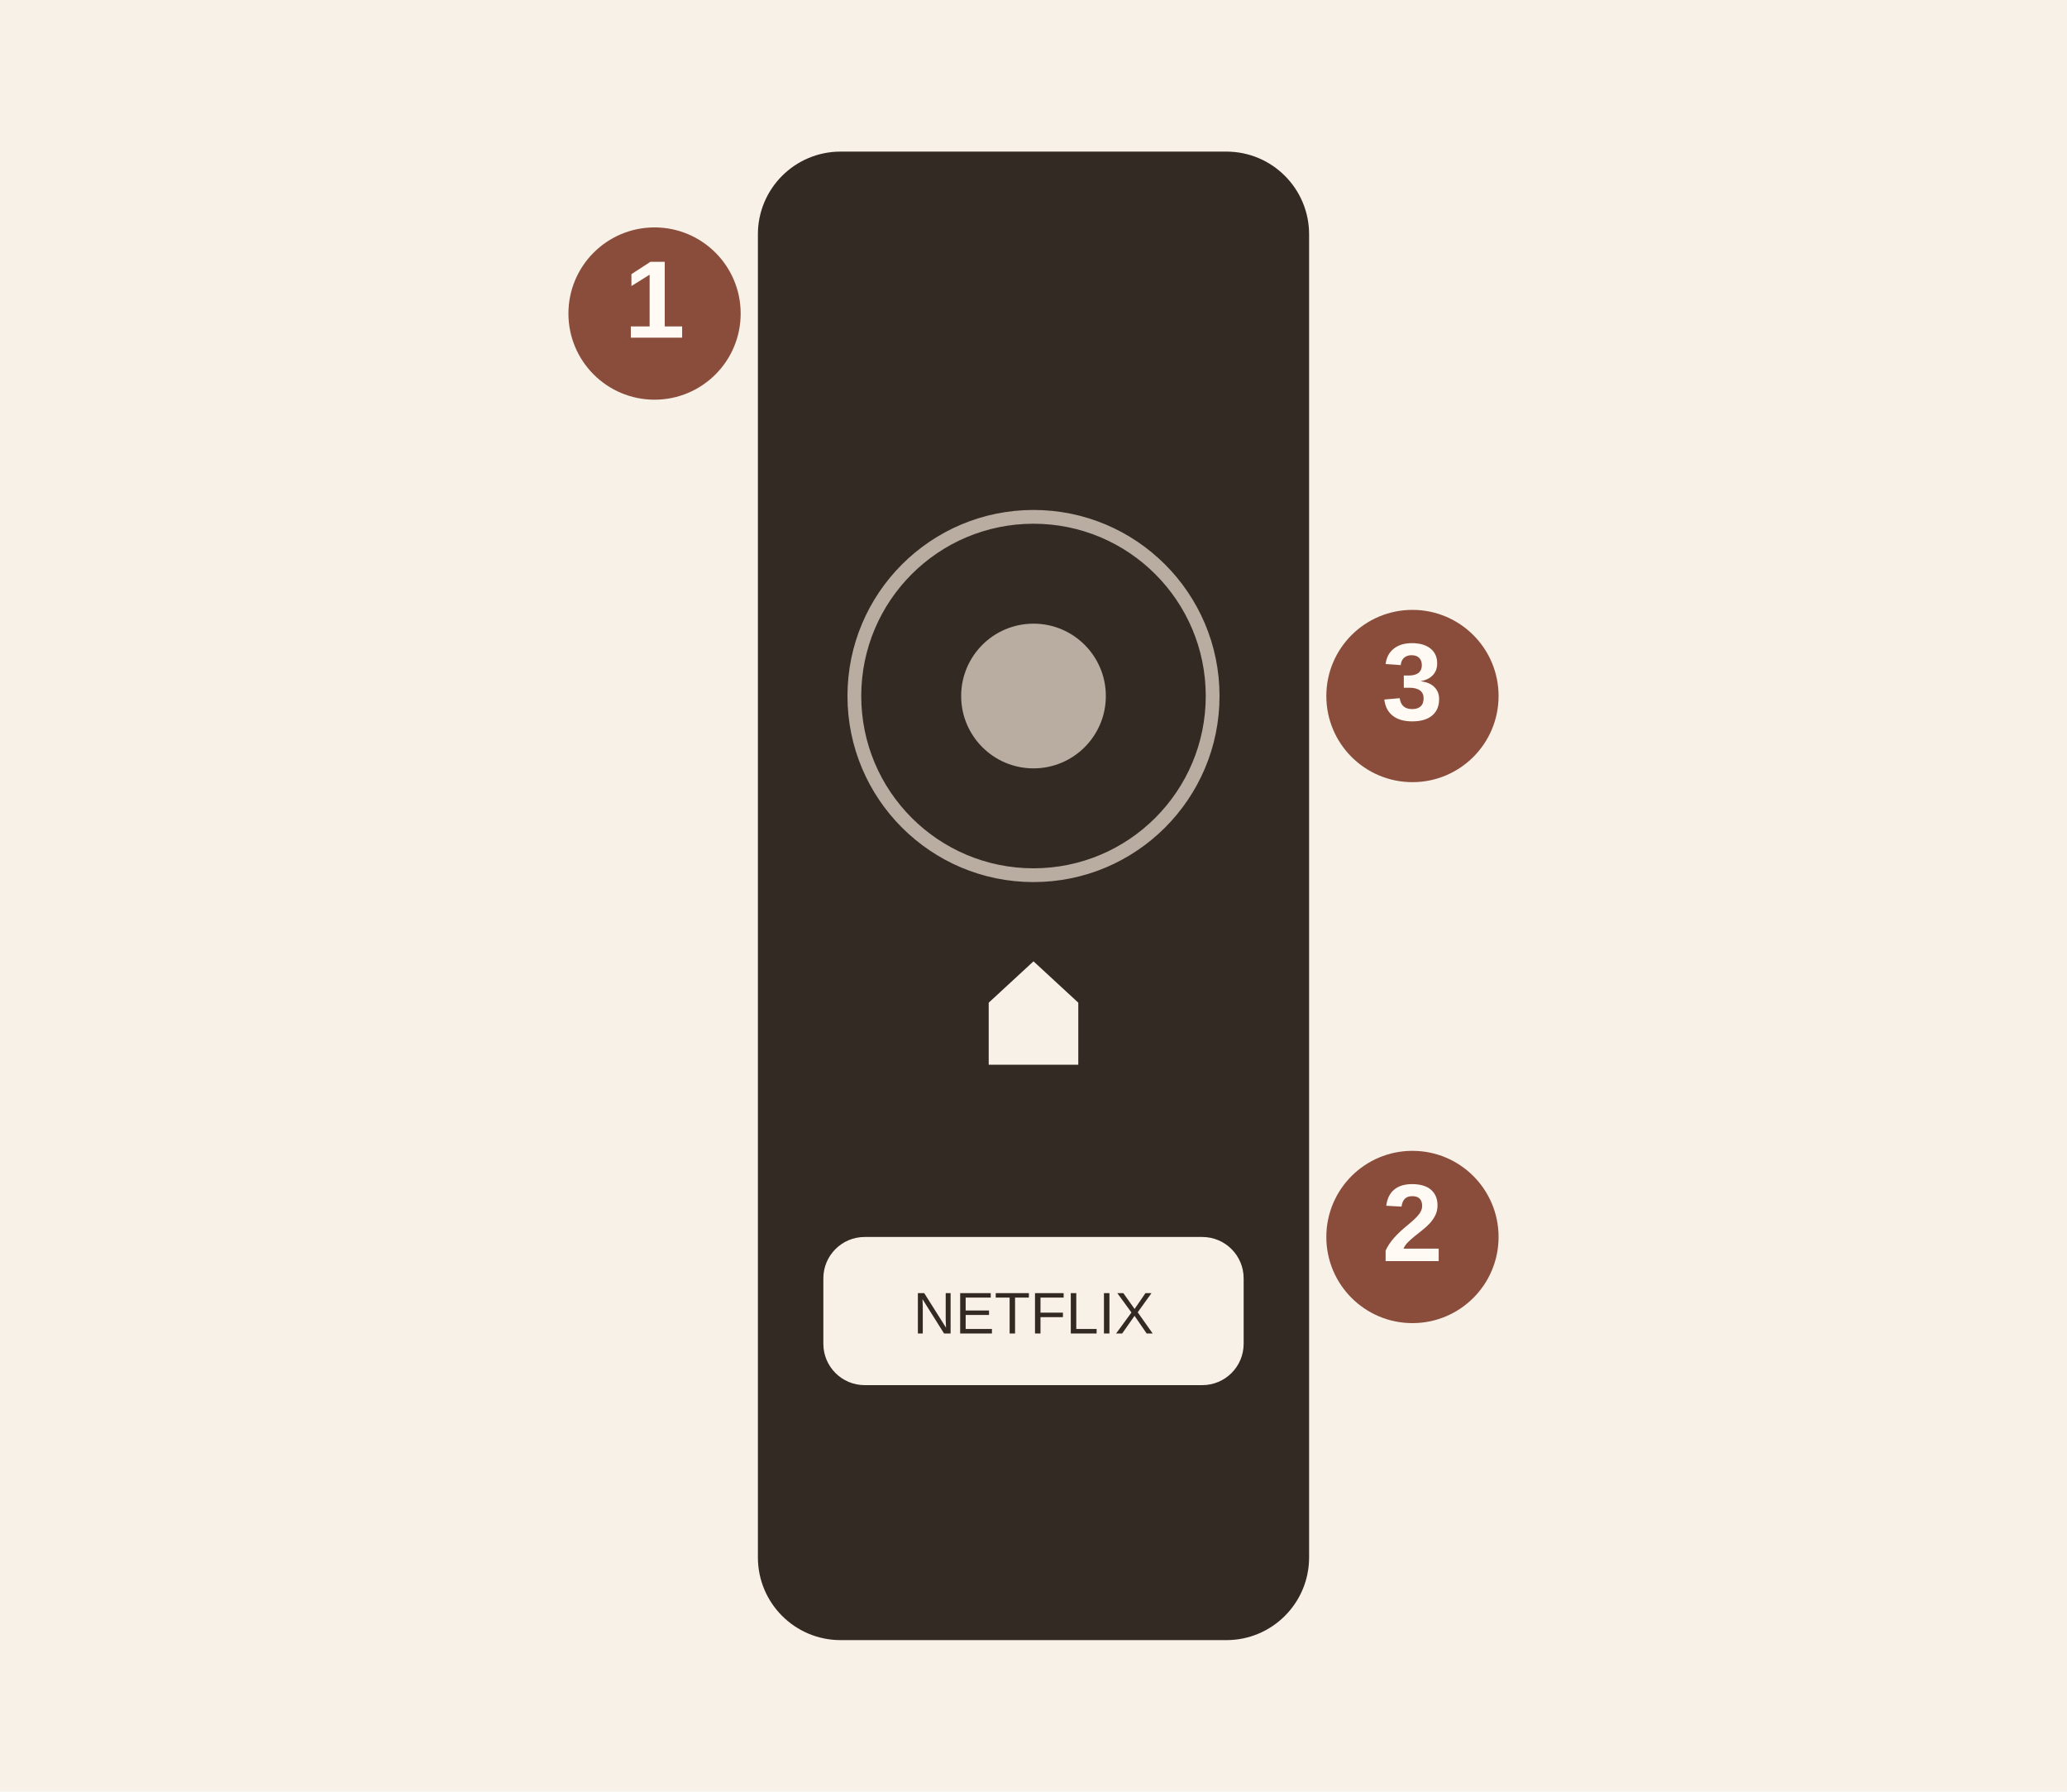
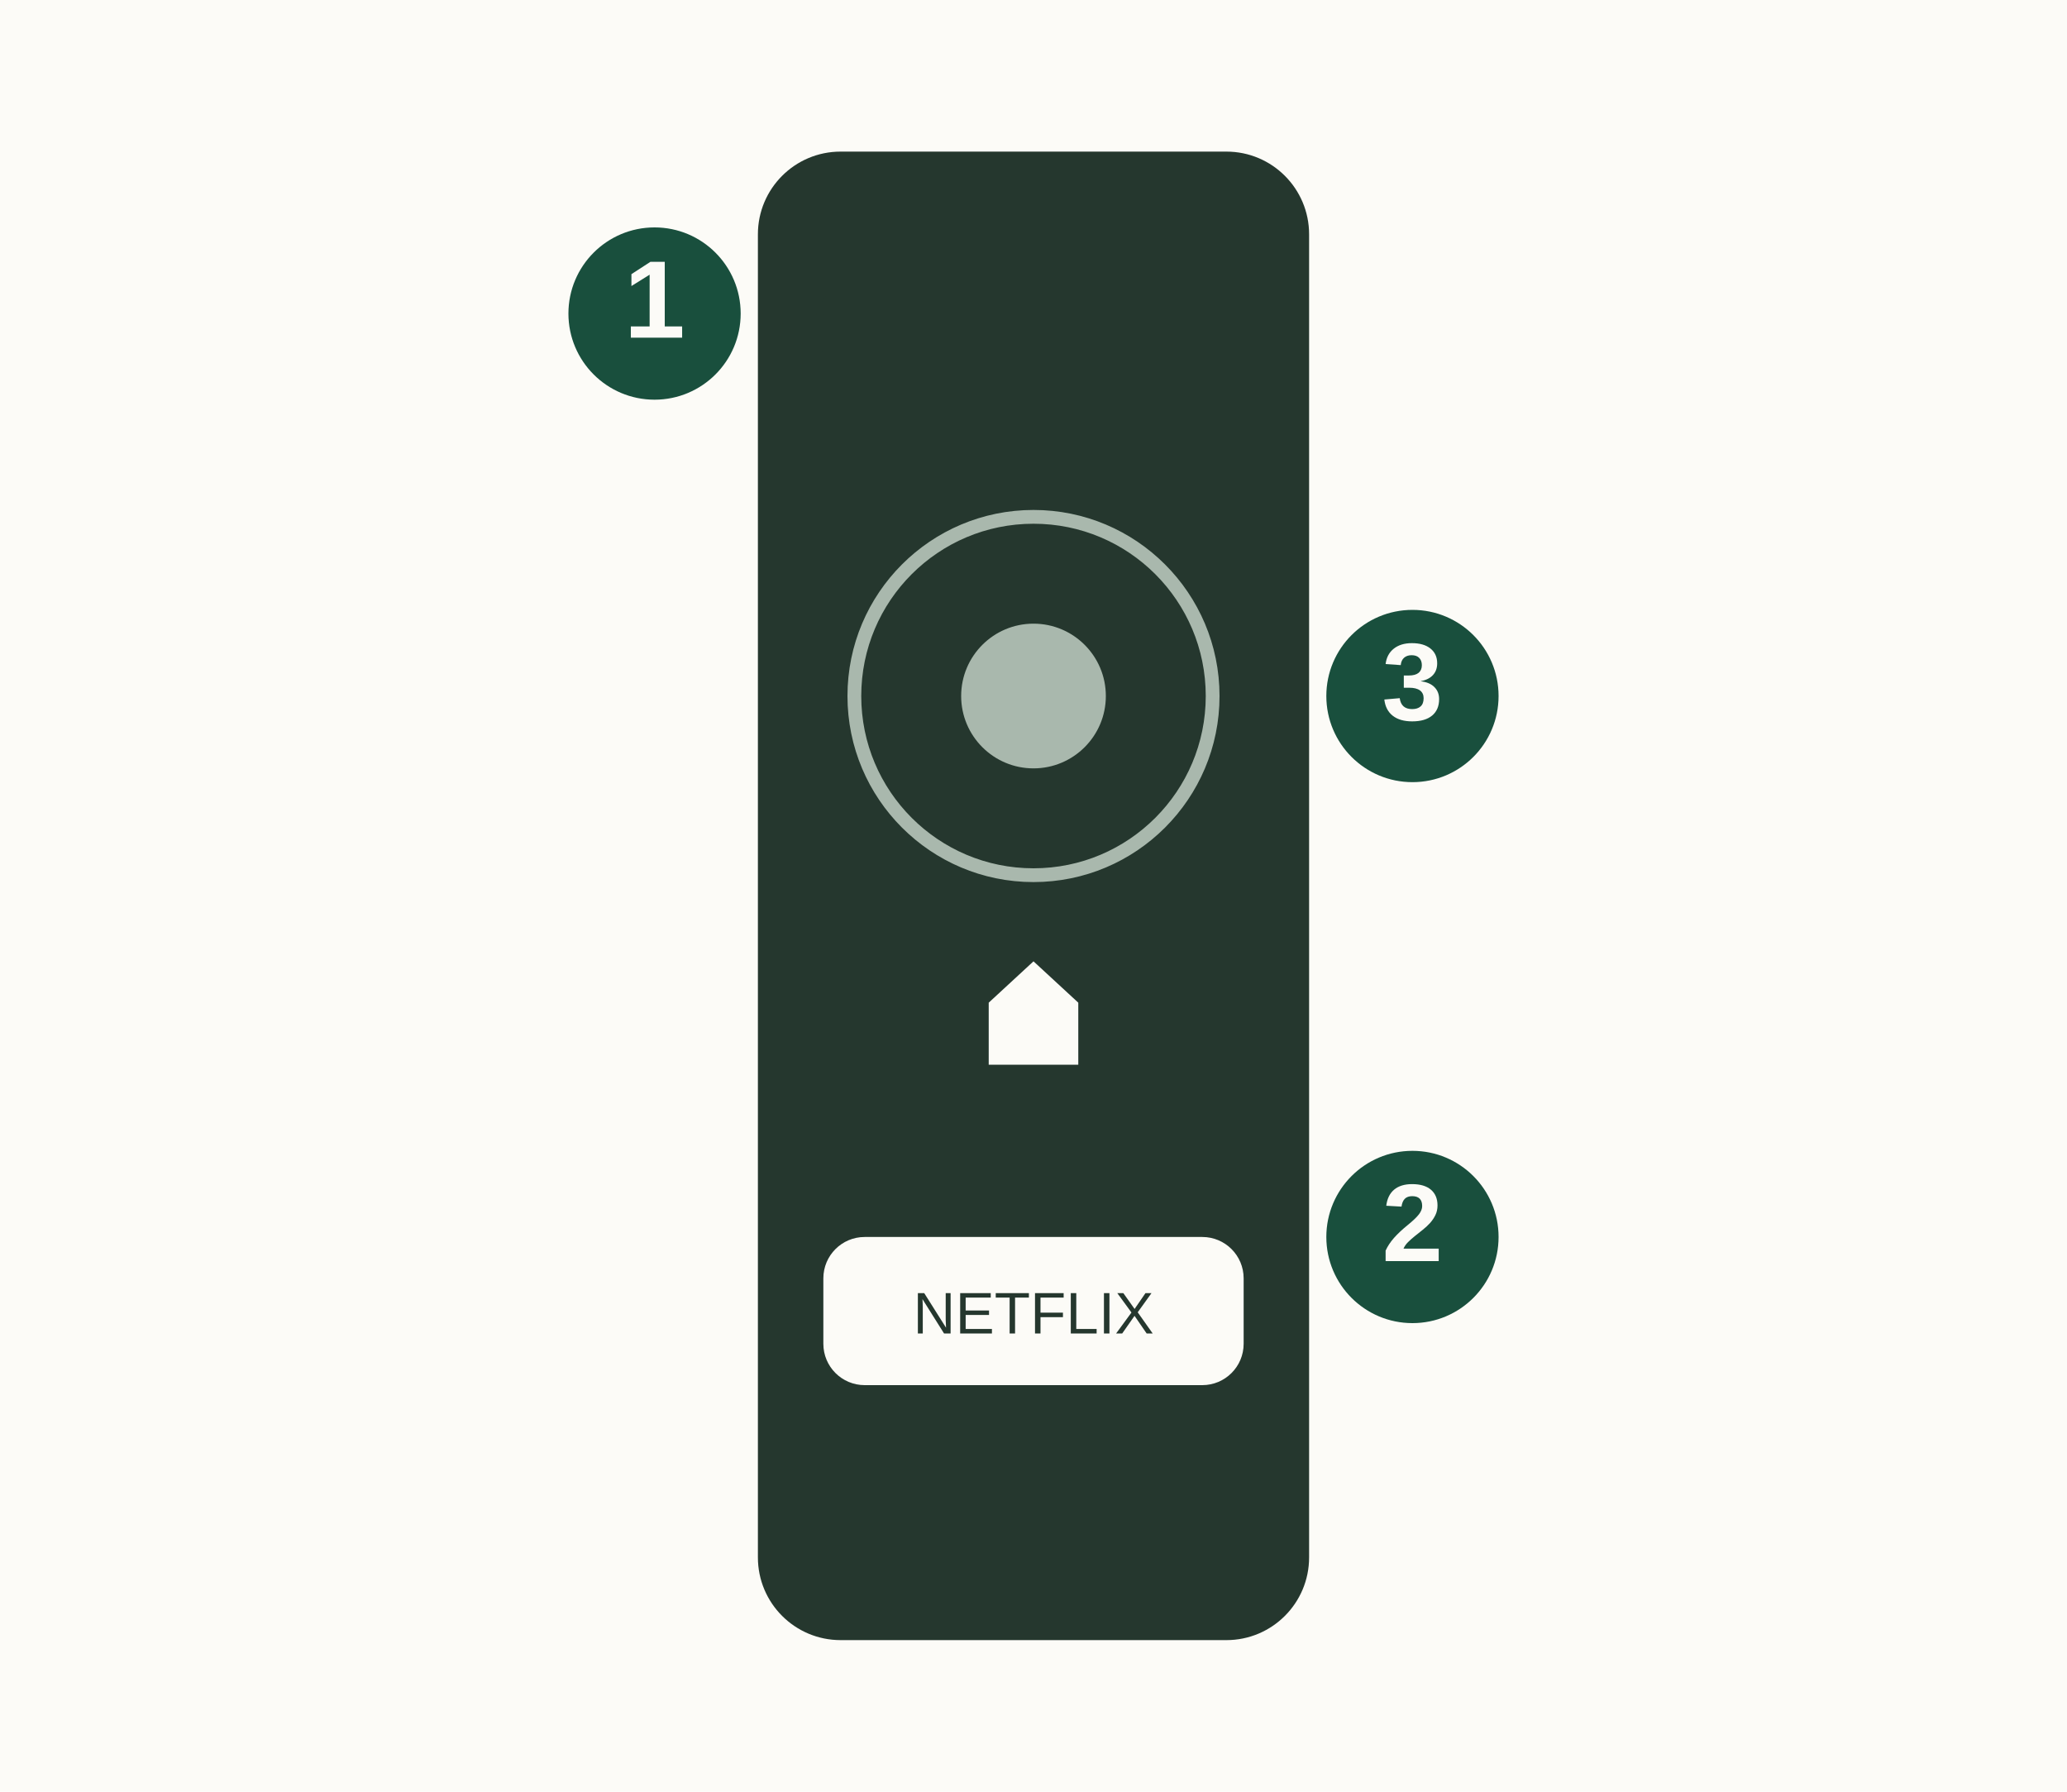
<svg xmlns="http://www.w3.org/2000/svg" viewBox="0 0 600 520" width="600" height="520">
-   <rect width="600" height="520" fill="#f7f1e8" />
-   <rect x="220" y="44" width="160" height="432" rx="24" fill="#332a24" />
-   <g transform="translate(250 93) scale(0.44)" fill="none" stroke="#332a24" stroke-width="5" stroke-linecap="round" stroke-linejoin="round">
+   <rect width="600" height="520" fill="#fcfbf7" />
+   <rect x="220" y="44" width="160" height="432" rx="24" fill="#25372e" />
+   <g transform="translate(250 93) scale(0.44)" fill="none" stroke="#25372e" stroke-width="5" stroke-linecap="round" stroke-linejoin="round">
    <path d="M-18-18a28 28 0 1 0 36 0M0-31v28" />
  </g>
-   <circle cx="300" cy="202" r="52" fill="none" stroke="#b9aca0" stroke-width="4" />
-   <circle cx="300" cy="202" r="21" fill="#b9aca0" />
-   <path d="m287 291 13-12 13 12v18h-26Z" fill="#f7f1e8" />
-   <rect x="239" y="359" width="122" height="43" rx="12" fill="#f7f1e8" />
-   <text x="300" y="387" font-family="Arial,sans-serif" font-size="17" fill="#332a24" text-anchor="middle">NETFLIX</text>
-   <circle cx="190" cy="91" r="25" fill="#8b4d3b" />
-   <text x="190" y="98" text-anchor="middle" fill="#fffaf4" font-family="Arial,sans-serif" font-size="32" font-weight="700">1</text>
-   <circle cx="410" cy="359" r="25" fill="#8b4d3b" />
-   <text x="410" y="366" text-anchor="middle" fill="#fffaf4" font-family="Arial,sans-serif" font-size="32" font-weight="700">2</text>
-   <circle cx="410" cy="202" r="25" fill="#8b4d3b" />
-   <text x="410" y="209" text-anchor="middle" fill="#fffaf4" font-family="Arial,sans-serif" font-size="32" font-weight="700">3</text>
+   <circle cx="300" cy="202" r="52" fill="none" stroke="#a9b8ad" stroke-width="4" />
+   <circle cx="300" cy="202" r="21" fill="#a9b8ad" />
+   <path d="m287 291 13-12 13 12v18h-26Z" fill="#fcfbf7" />
+   <rect x="239" y="359" width="122" height="43" rx="12" fill="#fcfbf7" />
+   <text x="300" y="387" font-family="Arial,sans-serif" font-size="17" fill="#25372e" text-anchor="middle">NETFLIX</text>
+   <circle cx="190" cy="91" r="25" fill="#194f3d" />
+   <text x="190" y="98" text-anchor="middle" fill="#fcfbf7" font-family="Arial,sans-serif" font-size="32" font-weight="700">1</text>
+   <circle cx="410" cy="359" r="25" fill="#194f3d" />
+   <text x="410" y="366" text-anchor="middle" fill="#fcfbf7" font-family="Arial,sans-serif" font-size="32" font-weight="700">2</text>
+   <circle cx="410" cy="202" r="25" fill="#194f3d" />
+   <text x="410" y="209" text-anchor="middle" fill="#fcfbf7" font-family="Arial,sans-serif" font-size="32" font-weight="700">3</text>
</svg>
